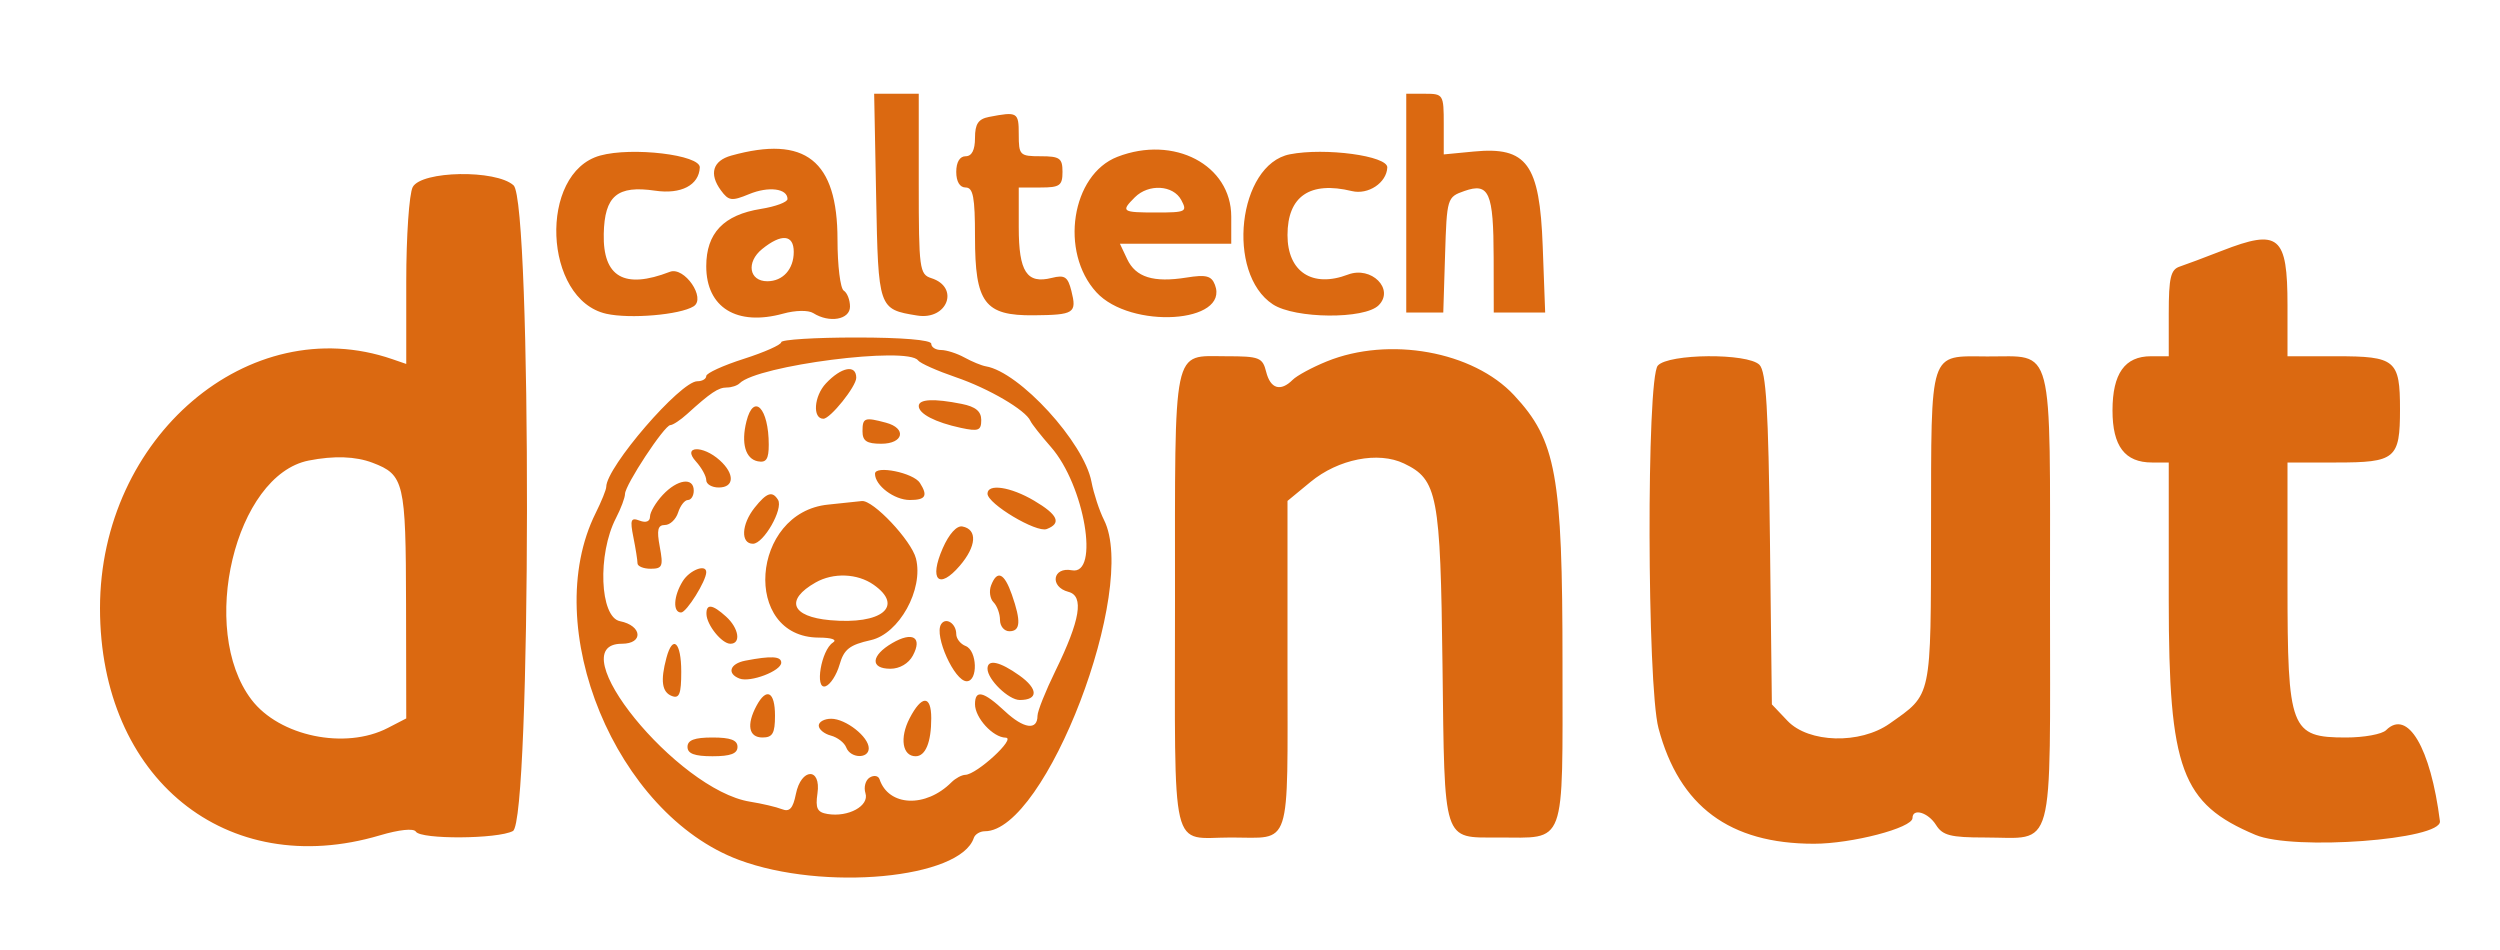
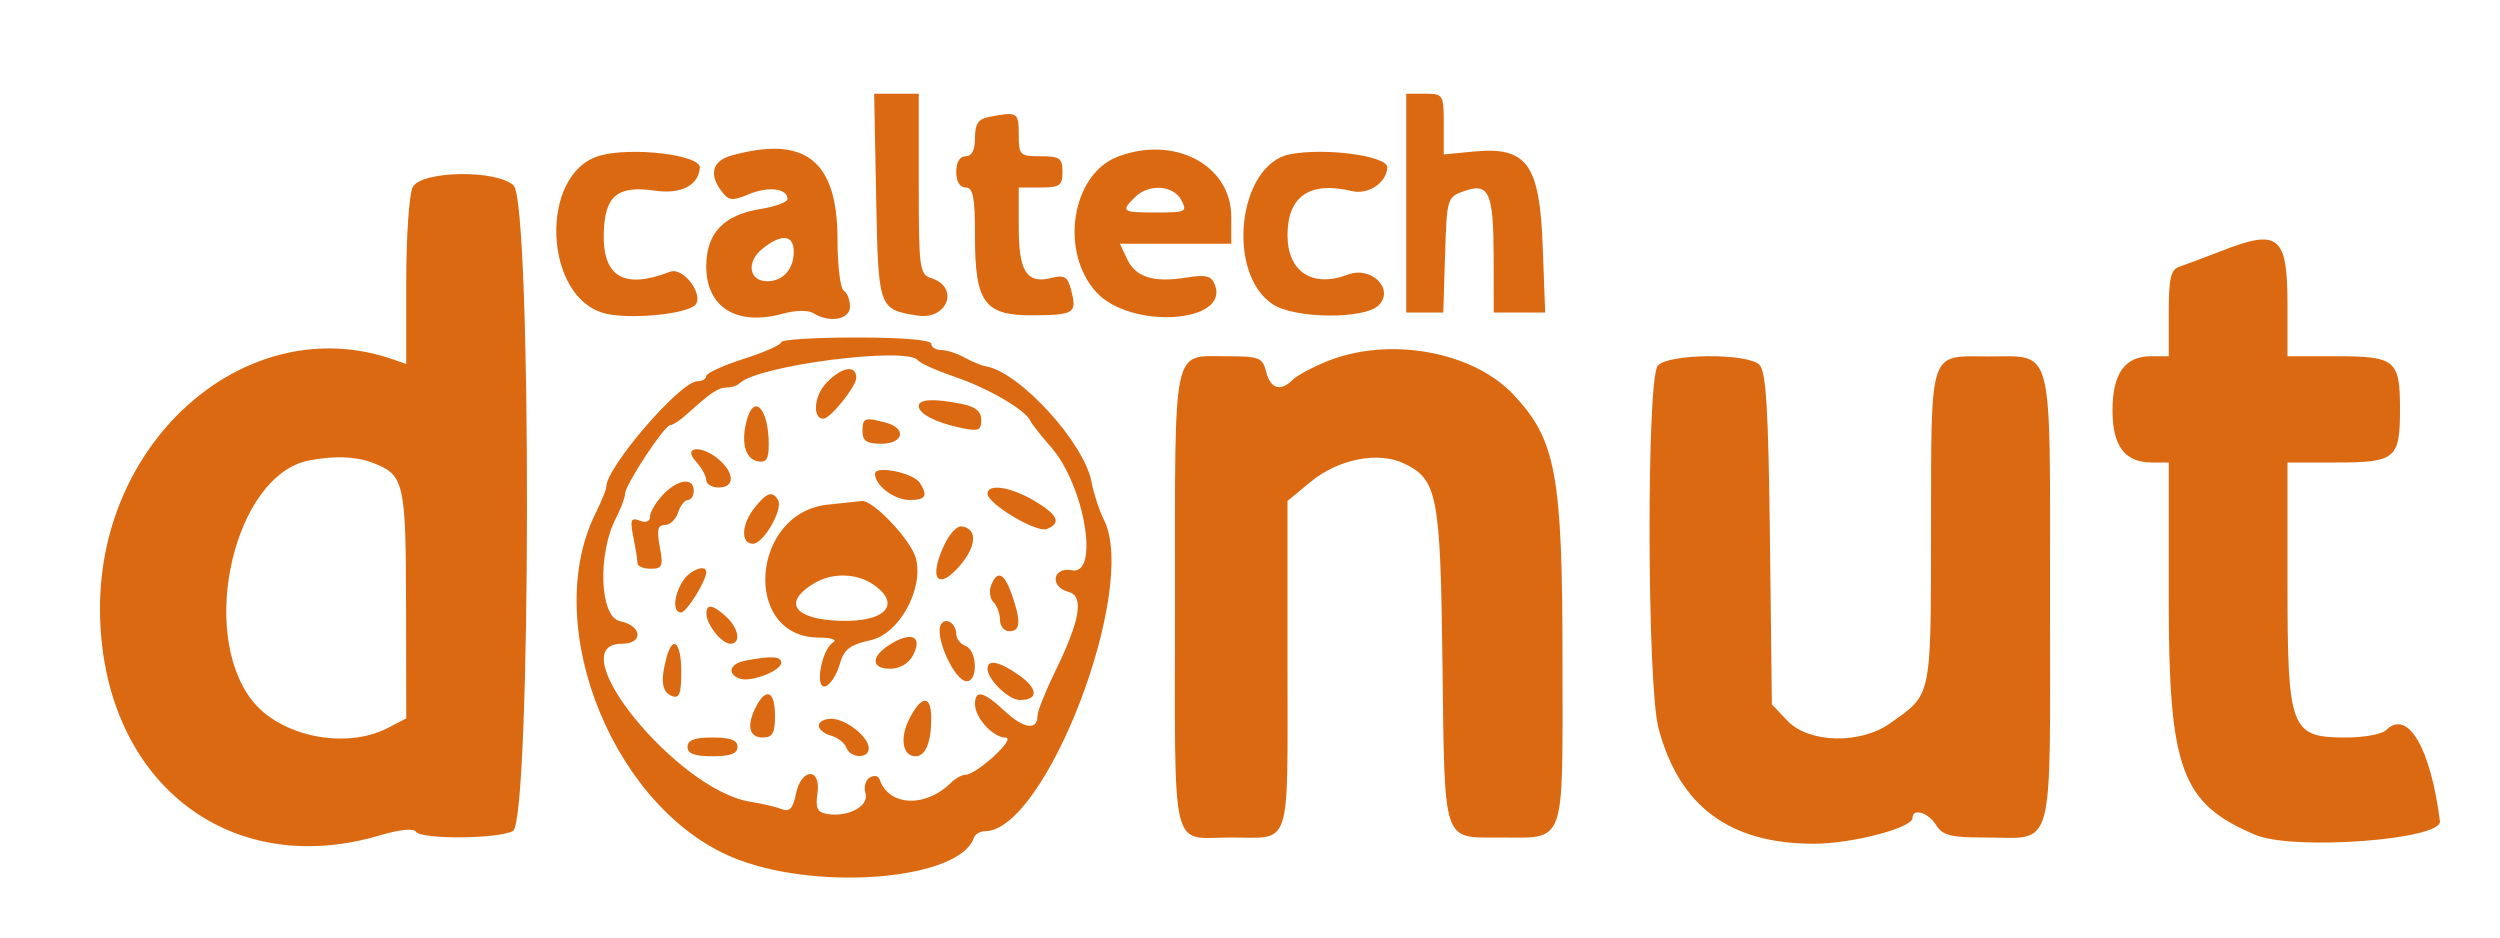
- <svg xmlns="http://www.w3.org/2000/svg" id="svg" version="1.1" width="400" height="152" style="display: block;">
+ <svg xmlns="http://www.w3.org/2000/svg" id="svg" version="1.1" width="100%" height="auto" viewBox="0 0 400 150" preserveAspectRatio="none" style="display: block;">
  <g id="svgg">
    <path id="path0" d="M140.183 31.453 C 140.530 49.436,140.543 49.476,146.750 50.485 C 151.598 51.273,153.596 45.959,149.000 44.500 C 147.122 43.904,147.000 42.987,147.000 29.433 L 147.000 15.000 143.433 15.000 L 139.865 15.000 140.183 31.453 M225.000 32.500 L 225.000 50.000 227.962 50.000 L 230.925 50.000 231.212 40.772 C 231.496 31.661,231.536 31.531,234.309 30.558 C 238.259 29.172,238.966 30.789,238.985 41.250 L 239.000 50.000 243.113 50.000 L 247.227 50.000 246.834 39.388 C 246.347 26.230,244.308 23.428,235.817 24.244 L 231.000 24.706 231.000 19.853 C 231.000 15.127,230.921 15.000,228.000 15.000 L 225.000 15.000 225.000 32.500 M158.250 18.706 C 156.527 19.038,156.000 19.826,156.000 22.070 C 156.000 24.008,155.492 25.000,154.500 25.000 C 153.567 25.000,153.000 25.944,153.000 27.500 C 153.000 29.056,153.567 30.000,154.500 30.000 C 155.707 30.000,156.000 31.543,156.000 37.889 C 156.000 48.471,157.532 50.522,165.382 50.448 C 171.890 50.386,172.317 50.111,171.421 46.542 C 170.852 44.275,170.353 43.946,168.277 44.467 C 164.287 45.468,163.000 43.495,163.000 36.378 L 163.000 30.000 166.500 30.000 C 169.567 30.000,170.000 29.690,170.000 27.500 C 170.000 25.310,169.567 25.000,166.500 25.000 C 163.167 25.000,163.000 24.833,163.000 21.500 C 163.000 17.945,162.802 17.829,158.250 18.706 M96.011 24.892 C 86.121 27.645,86.925 47.944,97.014 50.205 C 100.806 51.054,108.771 50.378,110.969 49.019 C 113.029 47.746,109.494 42.594,107.176 43.492 C 99.894 46.310,96.454 44.337,96.600 37.427 C 96.728 31.325,98.760 29.619,104.836 30.511 C 108.971 31.119,111.840 29.625,111.968 26.797 C 112.060 24.778,101.114 23.472,96.011 24.892 M117.005 24.894 C 114.043 25.718,113.413 27.815,115.337 30.446 C 116.581 32.148,117.069 32.214,119.848 31.063 C 122.974 29.768,126.000 30.151,126.000 31.841 C 126.000 32.338,124.093 33.049,121.761 33.422 C 115.781 34.378,113.000 37.293,113.000 42.603 C 113.000 49.214,117.896 52.227,125.311 50.180 C 127.288 49.634,129.338 49.600,130.127 50.099 C 132.698 51.728,136.000 51.144,136.000 49.059 C 136.000 47.991,135.550 46.840,135.000 46.500 C 134.450 46.160,134.000 42.490,134.000 38.345 C 134.000 25.671,128.853 21.597,117.005 24.894 M178.788 25.090 C 171.430 27.942,169.510 40.312,175.423 46.765 C 180.884 52.723,196.751 51.727,194.390 45.573 C 193.834 44.125,192.981 43.907,189.835 44.410 C 184.560 45.254,181.717 44.368,180.344 41.454 L 179.188 39.000 188.094 39.000 L 197.000 39.000 197.000 34.656 C 197.000 26.393,187.841 21.582,178.788 25.090 M206.374 24.689 C 198.076 26.318,196.107 43.748,203.662 48.698 C 207.193 51.011,218.321 51.108,220.584 48.845 C 223.165 46.264,219.413 42.512,215.673 43.934 C 209.975 46.100,206.000 43.502,206.000 37.611 C 206.000 31.395,209.588 28.943,216.298 30.572 C 218.914 31.207,221.857 29.248,221.968 26.797 C 222.052 24.939,212.015 23.583,206.374 24.689 M66.035 29.934 C 65.466 30.998,65.000 37.801,65.000 45.051 L 65.000 58.233 62.750 57.458 C 39.869 49.579,16.000 69.929,16.000 97.315 C 16.000 124.548,36.218 140.952,60.789 133.655 C 63.877 132.738,66.190 132.499,66.537 133.060 C 67.324 134.333,79.650 134.257,82.066 132.965 C 84.999 131.395,85.100 32.306,82.171 29.655 C 79.355 27.106,67.438 27.312,66.035 29.934 M189.000 32.000 C 190.004 33.877,189.760 34.000,185.035 34.000 C 179.492 34.000,179.287 33.856,181.571 31.571 C 183.774 29.369,187.713 29.596,189.000 32.000 M127.000 40.300 C 127.000 43.070,125.262 45.000,122.769 45.000 C 119.842 45.000,119.353 41.943,121.944 39.844 C 125.039 37.338,127.000 37.515,127.000 40.300 M355.500 40.125 C 352.750 41.198,349.712 42.337,348.750 42.655 C 347.309 43.131,347.000 44.448,347.000 50.117 L 347.000 57.000 344.155 57.000 C 339.968 57.000,338.000 59.774,338.000 65.674 C 338.000 71.394,339.981 74.000,344.329 74.000 L 347.000 74.000 347.000 96.040 C 347.000 123.144,349.010 128.584,360.872 133.580 C 366.945 136.138,390.765 134.366,390.388 131.384 C 388.899 119.614,385.213 113.387,381.773 116.827 C 381.128 117.472,378.248 118.000,375.373 118.000 C 366.469 118.000,366.000 116.767,366.000 93.365 L 366.000 74.000 373.800 74.000 C 383.287 74.000,384.000 73.406,384.000 65.500 C 384.000 57.594,383.287 57.000,373.800 57.000 L 366.000 57.000 366.000 48.860 C 366.000 37.696,364.635 36.560,355.500 40.125 M125.000 54.750 C 125.000 55.163,122.300 56.363,119.000 57.418 C 115.700 58.472,113.000 59.709,113.000 60.167 C 113.000 60.625,112.357 61.000,111.571 61.000 C 108.864 61.000,97.000 74.757,97.000 77.896 C 97.000 78.334,96.242 80.212,95.316 82.069 C 86.190 100.362,98.531 130.250,118.241 137.590 C 131.787 142.634,153.637 140.588,155.809 134.072 C 156.006 133.482,156.803 133.000,157.580 133.000 C 167.318 133.000,182.170 94.198,176.643 83.200 C 175.896 81.715,174.992 78.960,174.634 77.079 C 173.434 70.783,163.125 59.516,157.735 58.611 C 157.056 58.497,155.517 57.863,154.316 57.202 C 153.114 56.541,151.427 56.000,150.566 56.000 C 149.705 56.000,149.000 55.550,149.000 55.000 C 149.000 54.389,144.333 54.000,137.000 54.000 C 130.400 54.000,125.000 54.338,125.000 54.750 M212.280 57.826 C 209.958 58.769,207.506 60.094,206.830 60.770 C 204.895 62.705,203.272 62.219,202.589 59.500 C 202.011 57.194,201.513 57.000,196.181 57.000 C 187.511 57.000,188.000 54.666,188.000 96.093 C 188.000 137.653,187.133 134.000,197.000 134.000 C 206.757 134.000,206.000 136.317,206.000 106.466 L 206.000 80.146 209.688 77.106 C 214.136 73.439,220.520 72.182,224.647 74.160 C 230.013 76.732,230.472 79.137,230.800 106.458 C 231.145 135.114,230.785 134.000,239.688 134.000 C 250.701 134.000,250.000 135.899,250.000 106.070 C 250.000 76.006,248.999 70.475,242.249 63.233 C 235.695 56.201,222.251 53.775,212.280 57.826 M146.887 57.662 C 147.224 58.123,149.946 59.336,152.935 60.357 C 158.209 62.159,164.121 65.623,164.866 67.347 C 165.067 67.813,166.545 69.690,168.150 71.518 C 173.529 77.644,175.984 92.102,171.500 91.245 C 168.410 90.654,167.897 93.899,170.954 94.698 C 173.479 95.359,172.842 99.208,168.861 107.353 C 167.287 110.572,166.000 113.797,166.000 114.519 C 166.000 116.921,163.798 116.614,160.775 113.790 C 157.358 110.598,156.000 110.280,156.000 112.671 C 156.000 114.853,158.875 117.993,160.905 118.027 C 162.661 118.057,156.290 123.926,154.450 123.973 C 153.873 123.988,152.874 124.526,152.232 125.168 C 148.107 129.293,142.181 129.042,140.727 124.681 C 140.537 124.112,139.828 123.988,139.150 124.407 C 138.473 124.826,138.168 125.955,138.474 126.917 C 139.113 128.931,135.752 130.781,132.430 130.243 C 130.756 129.972,130.443 129.343,130.793 126.954 C 131.411 122.748,128.182 122.842,127.339 127.055 C 126.880 129.352,126.328 129.951,125.114 129.470 C 124.226 129.118,121.925 128.577,120.000 128.268 C 108.319 126.395,89.339 103.000,99.500 103.000 C 103.004 103.000,102.759 100.102,99.194 99.389 C 95.962 98.742,95.570 88.667,98.552 82.900 C 99.348 81.360,100.000 79.622,100.000 79.038 C 100.000 77.616,106.299 68.041,107.250 68.018 C 107.662 68.008,108.868 67.213,109.928 66.250 C 113.712 62.816,114.934 62.000,116.291 62.000 C 117.048 62.000,117.971 61.695,118.343 61.323 C 121.202 58.464,145.219 55.384,146.887 57.662 M265.250 58.496 C 263.424 60.570,263.518 109.600,265.361 116.523 C 268.690 129.023,276.739 135.000,290.240 135.000 C 296.282 135.000,306.000 132.463,306.000 130.885 C 306.000 129.242,308.510 129.985,309.768 132.000 C 310.811 133.670,312.100 134.000,317.574 134.000 C 328.922 134.000,328.000 137.377,328.000 95.825 C 328.000 54.189,328.750 57.084,317.950 57.032 C 308.573 56.986,309.005 55.669,308.967 84.450 C 308.930 112.020,309.153 110.963,302.346 115.772 C 297.614 119.114,289.382 118.894,286.000 115.334 L 283.500 112.702 283.189 86.218 C 282.945 65.478,282.581 59.438,281.510 58.367 C 279.609 56.466,266.949 56.566,265.250 58.496 M132.146 61.345 C 130.229 63.385,129.971 67.000,131.742 67.000 C 132.851 67.000,137.000 61.830,137.000 60.448 C 137.000 58.268,134.625 58.706,132.146 61.345 M147.000 64.965 C 147.000 66.209,149.648 67.581,153.750 68.461 C 156.546 69.061,157.000 68.886,157.000 67.204 C 157.000 65.815,156.096 65.069,153.875 64.625 C 149.412 63.732,147.000 63.852,147.000 64.965 M119.430 67.421 C 118.551 70.926,119.268 73.428,121.261 73.812 C 122.600 74.070,123.000 73.458,123.000 71.155 C 123.000 65.307,120.593 62.789,119.430 67.421 M138.000 69.000 C 138.000 70.556,138.667 71.000,141.000 71.000 C 144.574 71.000,145.123 68.534,141.750 67.630 C 138.335 66.715,138.000 66.838,138.000 69.000 M111.345 73.829 C 112.255 74.835,113.000 76.185,113.000 76.829 C 113.000 77.473,113.900 78.000,115.000 78.000 C 117.499 78.000,117.584 75.838,115.171 73.655 C 112.438 71.181,109.087 71.334,111.345 73.829 M59.603 74.039 C 64.665 75.964,64.934 77.101,64.968 96.724 L 65.000 114.949 62.050 116.474 C 55.233 119.999,44.690 117.806,40.229 111.935 C 31.706 100.719,37.632 76.004,49.399 73.686 C 53.444 72.889,56.893 73.009,59.603 74.039 M140.000 75.804 C 140.000 77.681,143.079 80.000,145.571 80.000 C 148.109 80.000,148.500 79.336,147.185 77.265 C 146.156 75.645,140.000 74.393,140.000 75.804 M106.039 79.189 C 104.918 80.392,104.000 81.953,104.000 82.657 C 104.000 83.439,103.354 83.689,102.341 83.301 C 100.932 82.760,100.782 83.159,101.341 85.957 C 101.704 87.768,102.000 89.644,102.000 90.125 C 102.000 90.606,102.950 91.000,104.111 91.000 C 105.983 91.000,106.148 90.602,105.566 87.500 C 105.056 84.783,105.240 84.000,106.387 84.000 C 107.200 84.000,108.151 83.100,108.500 82.000 C 108.849 80.900,109.554 80.000,110.067 80.000 C 110.580 80.000,111.000 79.325,111.000 78.500 C 111.000 76.306,108.386 76.669,106.039 79.189 M158.000 78.986 C 158.000 80.604,165.826 85.281,167.475 84.648 C 169.887 83.722,169.279 82.362,165.443 80.099 C 161.687 77.883,158.000 77.332,158.000 78.986 M120.750 81.217 C 118.616 83.888,118.468 87.000,120.474 87.000 C 122.183 87.000,125.371 81.409,124.482 79.971 C 123.576 78.505,122.677 78.805,120.750 81.217 M132.500 80.736 C 120.093 81.974,118.681 101.961,130.997 102.015 C 133.078 102.024,133.999 102.349,133.265 102.815 C 131.393 104.004,130.312 110.396,132.083 109.806 C 132.846 109.551,133.857 107.994,134.330 106.344 C 135.037 103.880,135.929 103.180,139.327 102.422 C 143.862 101.411,147.796 94.306,146.556 89.367 C 145.832 86.482,139.673 79.950,137.882 80.168 C 137.122 80.261,134.700 80.516,132.500 80.736 M150.836 87.724 C 148.611 92.794,150.204 94.434,153.560 90.528 C 156.241 87.409,156.423 84.705,153.985 84.236 C 153.076 84.061,151.845 85.424,150.836 87.724 M109.241 92.986 C 107.758 95.361,107.618 98.000,108.974 98.000 C 109.843 98.000,113.000 92.942,113.000 91.550 C 113.000 90.186,110.359 91.195,109.241 92.986 M139.777 93.557 C 144.706 97.009,141.073 99.972,132.821 99.230 C 126.594 98.671,125.565 95.994,130.500 93.195 C 133.333 91.589,137.182 91.739,139.777 93.557 M158.574 93.667 C 158.222 94.584,158.399 95.799,158.967 96.367 C 159.535 96.935,160.000 98.210,160.000 99.200 C 160.000 100.190,160.675 101.000,161.500 101.000 C 163.282 101.000,163.391 99.420,161.902 95.149 C 160.684 91.654,159.542 91.145,158.574 93.667 M113.032 98.250 C 113.076 100.001,115.493 103.000,116.860 103.000 C 118.610 103.000,118.214 100.504,116.171 98.655 C 113.989 96.680,112.989 96.551,113.032 98.250 M150.566 99.893 C 149.439 101.717,152.720 109.000,154.669 109.000 C 156.511 109.000,156.363 104.077,154.500 103.362 C 153.675 103.045,153.000 102.186,153.000 101.452 C 153.000 99.752,151.319 98.675,150.566 99.893 M142.752 102.898 C 139.336 104.889,139.189 107.000,142.465 107.000 C 143.948 107.000,145.379 106.161,146.057 104.893 C 147.628 101.957,146.024 100.989,142.752 102.898 M106.630 105.250 C 105.647 108.919,105.907 110.751,107.500 111.362 C 108.695 111.820,109.000 111.030,109.000 107.469 C 109.000 102.741,107.643 101.470,106.630 105.250 M119.250 105.706 C 116.767 106.184,116.255 107.777,118.328 108.572 C 120.057 109.236,125.000 107.348,125.000 106.025 C 125.000 104.994,123.406 104.905,119.250 105.706 M158.000 106.989 C 158.000 108.719,161.380 112.000,163.163 112.000 C 166.153 112.000,166.127 110.227,163.107 108.076 C 159.956 105.832,158.000 105.416,158.000 106.989 M121.035 112.934 C 119.409 115.972,119.796 118.000,122.000 118.000 C 123.619 118.000,124.000 117.333,124.000 114.500 C 124.000 110.647,122.643 109.930,121.035 112.934 M145.533 114.937 C 143.914 118.067,144.382 121.000,146.500 121.000 C 148.083 121.000,149.000 118.769,149.000 114.918 C 149.000 111.179,147.472 111.187,145.533 114.937 M131.000 116.094 C 131.000 116.695,131.869 117.414,132.931 117.692 C 133.993 117.970,135.104 118.828,135.399 119.599 C 136.072 121.352,139.000 121.452,139.000 119.722 C 139.000 117.888,135.324 115.000,132.989 115.000 C 131.895 115.000,131.000 115.492,131.000 116.094 M110.000 119.500 C 110.000 120.583,111.111 121.000,114.000 121.000 C 116.889 121.000,118.000 120.583,118.000 119.500 C 118.000 118.417,116.889 118.000,114.000 118.000 C 111.111 118.000,110.000 118.417,110.000 119.500 " stroke="none" fill="#db6911" fill-rule="evenodd" />
  </g>
</svg>
